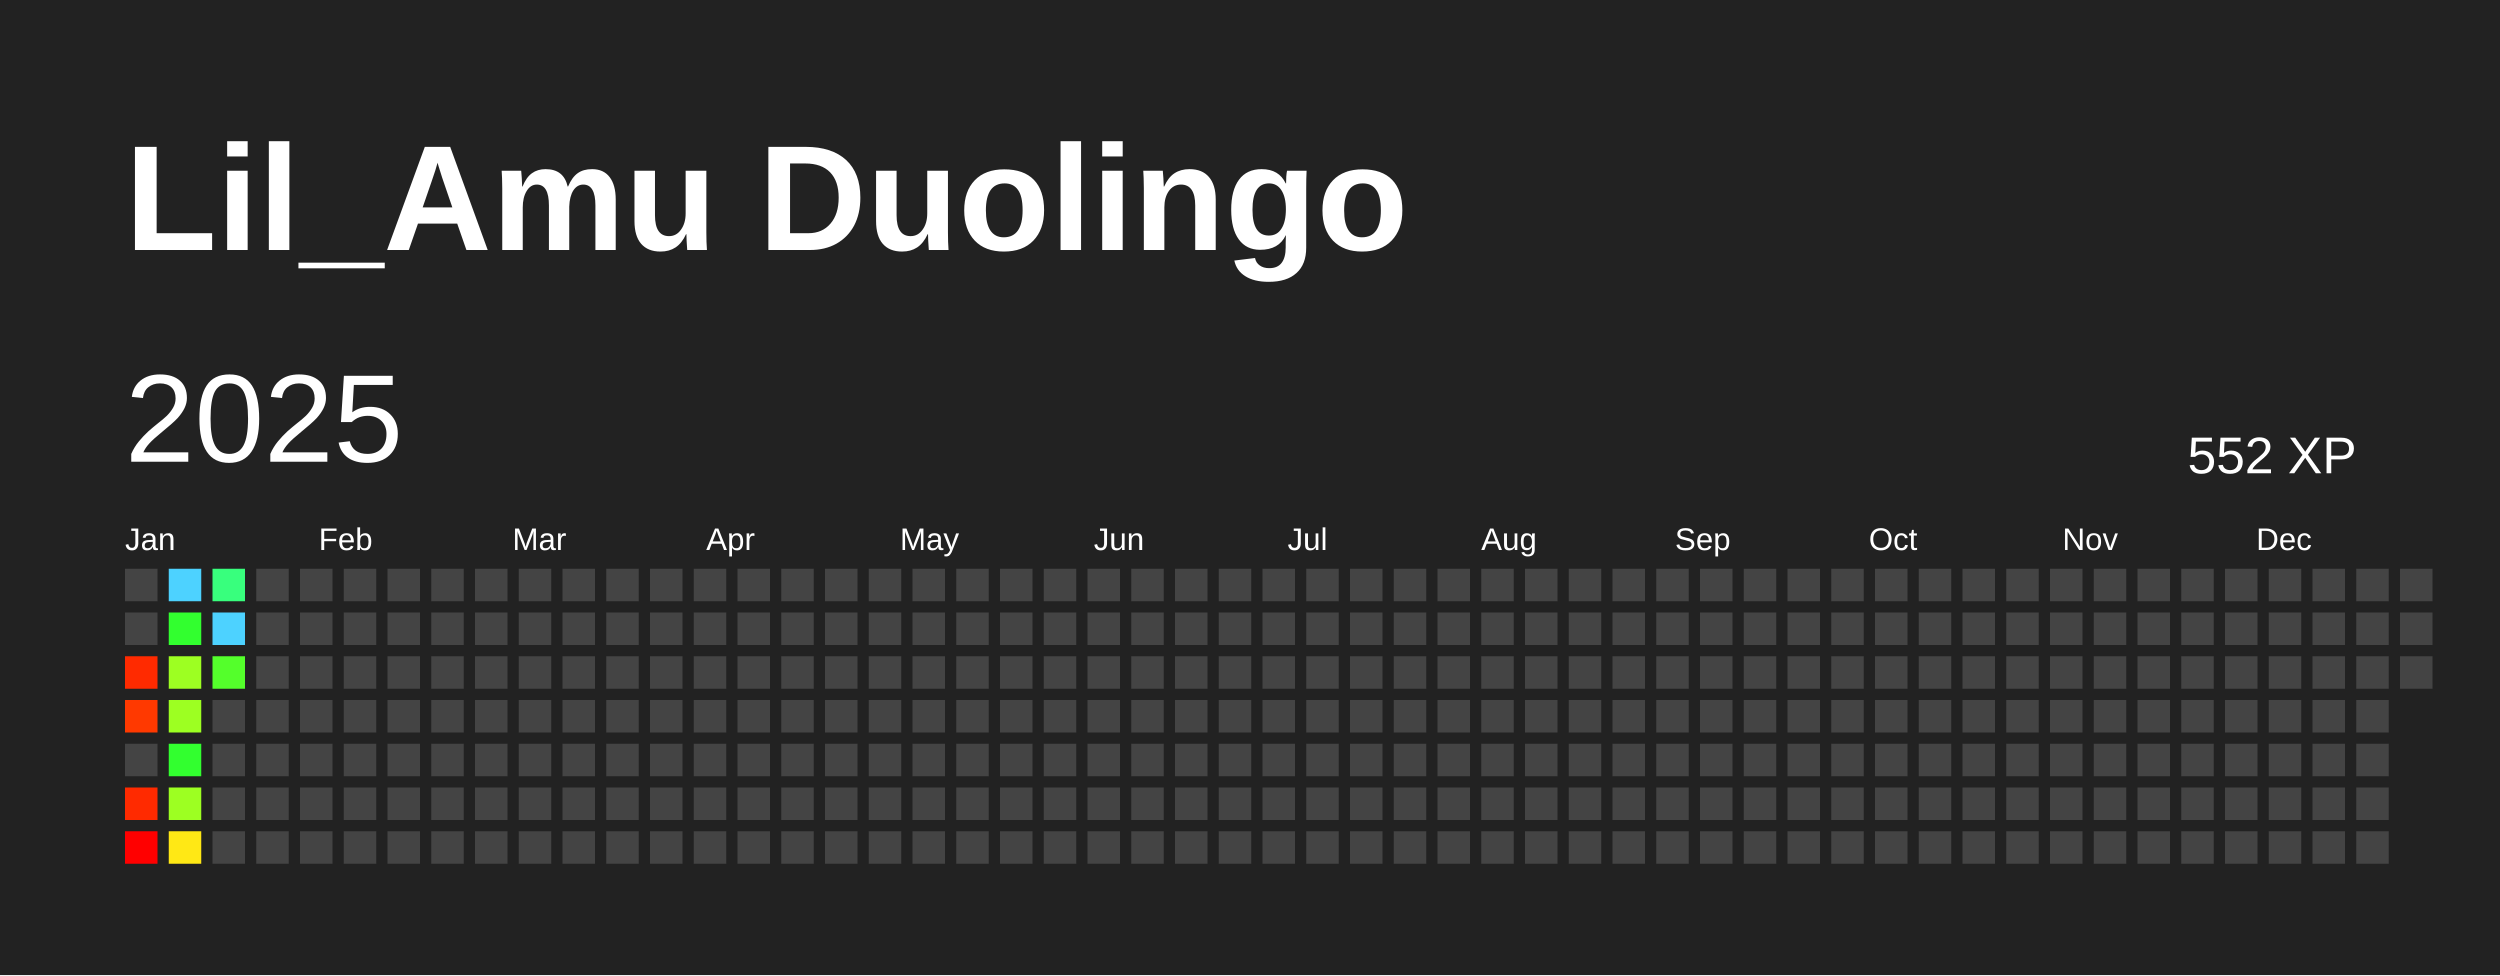
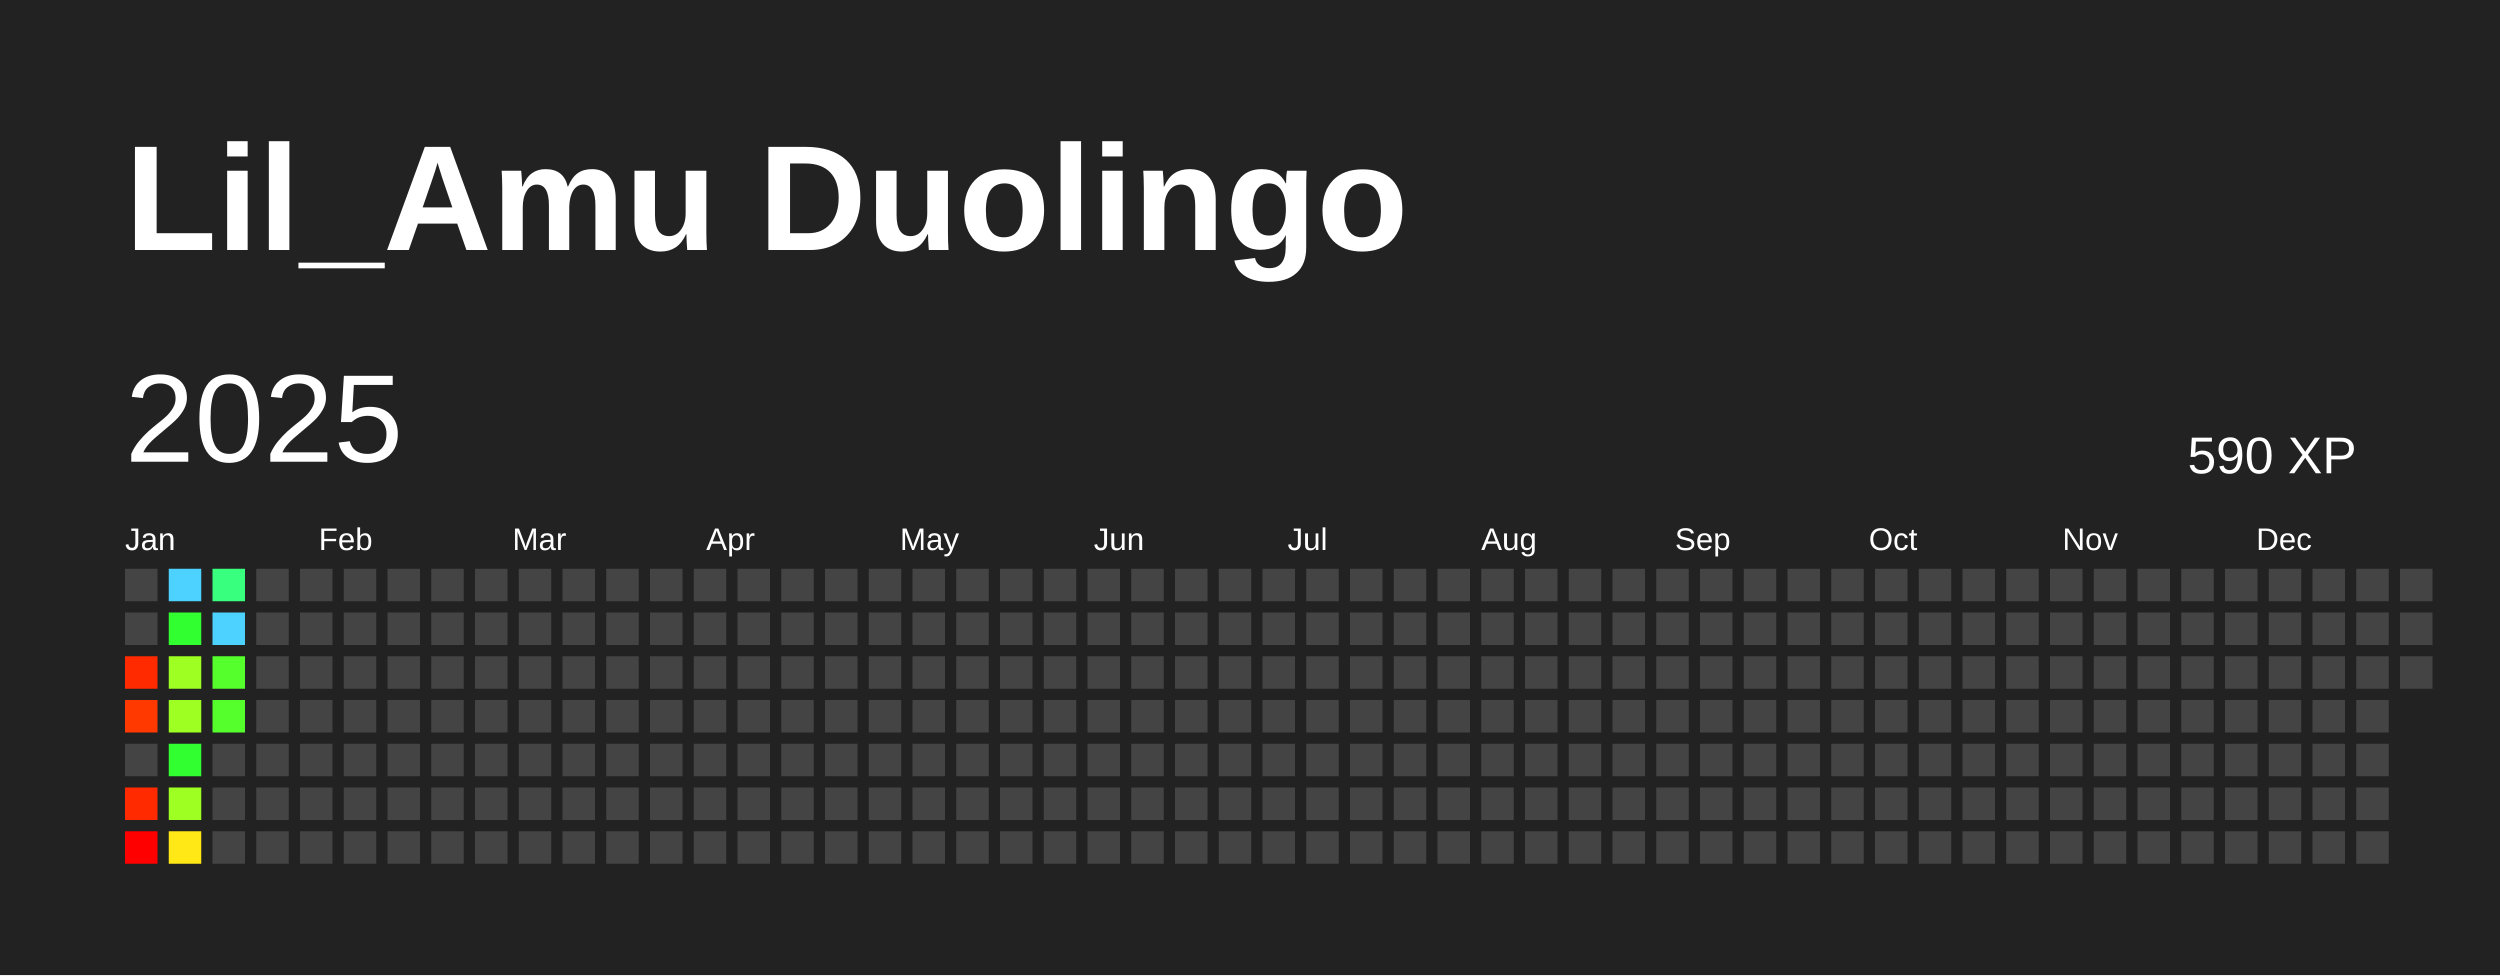
<svg xmlns="http://www.w3.org/2000/svg" baseProfile="full" height="78mm" version="1.1" viewBox="0,0,200,78" width="200mm">
  <defs />
  <rect fill="#222222" height="78" width="200" x="0" y="0" />
  <text fill="#FFFFFF" style="font-size:12px; font-family:Arial; font-weight:bold;" x="10" y="20">Lil_Amu Duolingo</text>
  <text dominant-baseline="hanging" fill="#FFFFFF" style="font-size:10.0px; font-family:Arial;" x="10" y="30">2025</text>
-   <text dominant-baseline="hanging" fill="#FFFFFF" style="font-size:4.125px; font-family:Arial;" x="175" y="35">552 XP</text>
+   <text dominant-baseline="hanging" fill="#FFFFFF" style="font-size:4.125px; font-family:Arial;" x="175" y="35">590 XP</text>
  <text fill="#FFFFFF" style="font-size:2.5px; font-family:Arial" x="10.0" y="44">Jan</text>
  <text fill="#FFFFFF" style="font-size:2.5px; font-family:Arial" x="25.5" y="44">Feb</text>
  <text fill="#FFFFFF" style="font-size:2.5px; font-family:Arial" x="41.0" y="44">Mar</text>
  <text fill="#FFFFFF" style="font-size:2.5px; font-family:Arial" x="56.5" y="44">Apr</text>
  <text fill="#FFFFFF" style="font-size:2.5px; font-family:Arial" x="72.0" y="44">May</text>
  <text fill="#FFFFFF" style="font-size:2.5px; font-family:Arial" x="87.5" y="44">Jun</text>
  <text fill="#FFFFFF" style="font-size:2.5px; font-family:Arial" x="103.0" y="44">Jul</text>
  <text fill="#FFFFFF" style="font-size:2.5px; font-family:Arial" x="118.5" y="44">Aug</text>
  <text fill="#FFFFFF" style="font-size:2.5px; font-family:Arial" x="134.0" y="44">Sep</text>
  <text fill="#FFFFFF" style="font-size:2.5px; font-family:Arial" x="149.5" y="44">Oct</text>
  <text fill="#FFFFFF" style="font-size:2.5px; font-family:Arial" x="165.0" y="44">Nov</text>
  <text fill="#FFFFFF" style="font-size:2.5px; font-family:Arial" x="180.5" y="44">Dec</text>
  <rect fill="#444444" height="2.6" width="2.6" x="10.0" y="45.5" />
  <rect fill="#444444" height="2.6" width="2.6" x="10.0" y="49.0" />
  <rect fill="#ff2a00" height="2.6" width="2.6" x="10.0" y="52.5" />
  <rect fill="#ff3900" height="2.6" width="2.6" x="10.0" y="56.0" />
  <rect fill="#444444" height="2.6" width="2.6" x="10.0" y="59.5" />
  <rect fill="#ff2a00" height="2.6" width="2.6" x="10.0" y="63.0" />
  <rect fill="red" height="2.6" width="2.6" x="10.0" y="66.5" />
  <rect fill="#4dd2ff" height="2.6" width="2.6" x="13.5" y="45.5" />
  <rect fill="#32ff2f" height="2.6" width="2.6" x="13.5" y="49.0" />
  <rect fill="#9dff22" height="2.6" width="2.6" x="13.5" y="52.5" />
  <rect fill="#9dff22" height="2.6" width="2.6" x="13.5" y="56.0" />
  <rect fill="#32ff2f" height="2.6" width="2.6" x="13.5" y="59.5" />
  <rect fill="#9dff22" height="2.6" width="2.6" x="13.5" y="63.0" />
  <rect fill="#ffe815" height="2.6" width="2.6" x="13.5" y="66.5" />
  <rect fill="#38ff7d" height="2.6" width="2.6" x="17.0" y="45.5" />
  <rect fill="#4dd2ff" height="2.6" width="2.6" x="17.0" y="49.0" />
  <rect fill="#54ff2b" height="2.6" width="2.6" x="17.0" y="52.5" />
-   <rect fill="#444444" height="2.6" width="2.6" x="17.0" y="56.0" />
+   <rect fill="#54ff2b" height="2.6" width="2.6" x="17.0" y="56.0" />
  <rect fill="#444444" height="2.6" width="2.6" x="17.0" y="59.5" />
  <rect fill="#444444" height="2.6" width="2.6" x="17.0" y="63.0" />
  <rect fill="#444444" height="2.6" width="2.6" x="17.0" y="66.5" />
  <rect fill="#444444" height="2.6" width="2.6" x="20.5" y="45.5" />
  <rect fill="#444444" height="2.6" width="2.6" x="20.5" y="49.0" />
  <rect fill="#444444" height="2.6" width="2.6" x="20.5" y="52.5" />
  <rect fill="#444444" height="2.6" width="2.6" x="20.5" y="56.0" />
  <rect fill="#444444" height="2.6" width="2.6" x="20.5" y="59.5" />
  <rect fill="#444444" height="2.6" width="2.6" x="20.5" y="63.0" />
  <rect fill="#444444" height="2.6" width="2.6" x="20.5" y="66.5" />
  <rect fill="#444444" height="2.6" width="2.6" x="24.0" y="45.5" />
  <rect fill="#444444" height="2.6" width="2.6" x="24.0" y="49.0" />
  <rect fill="#444444" height="2.6" width="2.6" x="24.0" y="52.5" />
  <rect fill="#444444" height="2.6" width="2.6" x="24.0" y="56.0" />
  <rect fill="#444444" height="2.6" width="2.6" x="24.0" y="59.5" />
  <rect fill="#444444" height="2.6" width="2.6" x="24.0" y="63.0" />
  <rect fill="#444444" height="2.6" width="2.6" x="24.0" y="66.5" />
  <rect fill="#444444" height="2.6" width="2.6" x="27.5" y="45.5" />
  <rect fill="#444444" height="2.6" width="2.6" x="27.5" y="49.0" />
  <rect fill="#444444" height="2.6" width="2.6" x="27.5" y="52.5" />
  <rect fill="#444444" height="2.6" width="2.6" x="27.5" y="56.0" />
  <rect fill="#444444" height="2.6" width="2.6" x="27.5" y="59.5" />
  <rect fill="#444444" height="2.6" width="2.6" x="27.5" y="63.0" />
  <rect fill="#444444" height="2.6" width="2.6" x="27.5" y="66.5" />
  <rect fill="#444444" height="2.6" width="2.6" x="31.0" y="45.5" />
  <rect fill="#444444" height="2.6" width="2.6" x="31.0" y="49.0" />
  <rect fill="#444444" height="2.6" width="2.6" x="31.0" y="52.5" />
  <rect fill="#444444" height="2.6" width="2.6" x="31.0" y="56.0" />
  <rect fill="#444444" height="2.6" width="2.6" x="31.0" y="59.5" />
  <rect fill="#444444" height="2.6" width="2.6" x="31.0" y="63.0" />
  <rect fill="#444444" height="2.6" width="2.6" x="31.0" y="66.5" />
  <rect fill="#444444" height="2.6" width="2.6" x="34.5" y="45.5" />
  <rect fill="#444444" height="2.6" width="2.6" x="34.5" y="49.0" />
  <rect fill="#444444" height="2.6" width="2.6" x="34.5" y="52.5" />
  <rect fill="#444444" height="2.6" width="2.6" x="34.5" y="56.0" />
  <rect fill="#444444" height="2.6" width="2.6" x="34.5" y="59.5" />
  <rect fill="#444444" height="2.6" width="2.6" x="34.5" y="63.0" />
  <rect fill="#444444" height="2.6" width="2.6" x="34.5" y="66.5" />
  <rect fill="#444444" height="2.6" width="2.6" x="38.0" y="45.5" />
  <rect fill="#444444" height="2.6" width="2.6" x="38.0" y="49.0" />
  <rect fill="#444444" height="2.6" width="2.6" x="38.0" y="52.5" />
  <rect fill="#444444" height="2.6" width="2.6" x="38.0" y="56.0" />
  <rect fill="#444444" height="2.6" width="2.6" x="38.0" y="59.5" />
  <rect fill="#444444" height="2.6" width="2.6" x="38.0" y="63.0" />
  <rect fill="#444444" height="2.6" width="2.6" x="38.0" y="66.5" />
  <rect fill="#444444" height="2.6" width="2.6" x="41.5" y="45.5" />
  <rect fill="#444444" height="2.6" width="2.6" x="41.5" y="49.0" />
  <rect fill="#444444" height="2.6" width="2.6" x="41.5" y="52.5" />
  <rect fill="#444444" height="2.6" width="2.6" x="41.5" y="56.0" />
  <rect fill="#444444" height="2.6" width="2.6" x="41.5" y="59.5" />
  <rect fill="#444444" height="2.6" width="2.6" x="41.5" y="63.0" />
  <rect fill="#444444" height="2.6" width="2.6" x="41.5" y="66.5" />
  <rect fill="#444444" height="2.6" width="2.6" x="45.0" y="45.5" />
  <rect fill="#444444" height="2.6" width="2.6" x="45.0" y="49.0" />
  <rect fill="#444444" height="2.6" width="2.6" x="45.0" y="52.5" />
  <rect fill="#444444" height="2.6" width="2.6" x="45.0" y="56.0" />
  <rect fill="#444444" height="2.6" width="2.6" x="45.0" y="59.5" />
  <rect fill="#444444" height="2.6" width="2.6" x="45.0" y="63.0" />
  <rect fill="#444444" height="2.6" width="2.6" x="45.0" y="66.5" />
  <rect fill="#444444" height="2.6" width="2.6" x="48.5" y="45.5" />
  <rect fill="#444444" height="2.6" width="2.6" x="48.5" y="49.0" />
  <rect fill="#444444" height="2.6" width="2.6" x="48.5" y="52.5" />
  <rect fill="#444444" height="2.6" width="2.6" x="48.5" y="56.0" />
  <rect fill="#444444" height="2.6" width="2.6" x="48.5" y="59.5" />
  <rect fill="#444444" height="2.6" width="2.6" x="48.5" y="63.0" />
  <rect fill="#444444" height="2.6" width="2.6" x="48.5" y="66.5" />
  <rect fill="#444444" height="2.6" width="2.6" x="52.0" y="45.5" />
  <rect fill="#444444" height="2.6" width="2.6" x="52.0" y="49.0" />
  <rect fill="#444444" height="2.6" width="2.6" x="52.0" y="52.5" />
  <rect fill="#444444" height="2.6" width="2.6" x="52.0" y="56.0" />
  <rect fill="#444444" height="2.6" width="2.6" x="52.0" y="59.5" />
  <rect fill="#444444" height="2.6" width="2.6" x="52.0" y="63.0" />
  <rect fill="#444444" height="2.6" width="2.6" x="52.0" y="66.5" />
  <rect fill="#444444" height="2.6" width="2.6" x="55.5" y="45.5" />
  <rect fill="#444444" height="2.6" width="2.6" x="55.5" y="49.0" />
  <rect fill="#444444" height="2.6" width="2.6" x="55.5" y="52.5" />
  <rect fill="#444444" height="2.6" width="2.6" x="55.5" y="56.0" />
  <rect fill="#444444" height="2.6" width="2.6" x="55.5" y="59.5" />
  <rect fill="#444444" height="2.6" width="2.6" x="55.5" y="63.0" />
  <rect fill="#444444" height="2.6" width="2.6" x="55.5" y="66.5" />
  <rect fill="#444444" height="2.6" width="2.6" x="59.0" y="45.5" />
  <rect fill="#444444" height="2.6" width="2.6" x="59.0" y="49.0" />
  <rect fill="#444444" height="2.6" width="2.6" x="59.0" y="52.5" />
  <rect fill="#444444" height="2.6" width="2.6" x="59.0" y="56.0" />
  <rect fill="#444444" height="2.6" width="2.6" x="59.0" y="59.5" />
  <rect fill="#444444" height="2.6" width="2.6" x="59.0" y="63.0" />
  <rect fill="#444444" height="2.6" width="2.6" x="59.0" y="66.5" />
  <rect fill="#444444" height="2.6" width="2.6" x="62.5" y="45.5" />
  <rect fill="#444444" height="2.6" width="2.6" x="62.5" y="49.0" />
  <rect fill="#444444" height="2.6" width="2.6" x="62.5" y="52.5" />
  <rect fill="#444444" height="2.6" width="2.6" x="62.5" y="56.0" />
  <rect fill="#444444" height="2.6" width="2.6" x="62.5" y="59.5" />
  <rect fill="#444444" height="2.6" width="2.6" x="62.5" y="63.0" />
  <rect fill="#444444" height="2.6" width="2.6" x="62.5" y="66.5" />
  <rect fill="#444444" height="2.6" width="2.6" x="66.0" y="45.5" />
  <rect fill="#444444" height="2.6" width="2.6" x="66.0" y="49.0" />
  <rect fill="#444444" height="2.6" width="2.6" x="66.0" y="52.5" />
  <rect fill="#444444" height="2.6" width="2.6" x="66.0" y="56.0" />
  <rect fill="#444444" height="2.6" width="2.6" x="66.0" y="59.5" />
  <rect fill="#444444" height="2.6" width="2.6" x="66.0" y="63.0" />
  <rect fill="#444444" height="2.6" width="2.6" x="66.0" y="66.5" />
  <rect fill="#444444" height="2.6" width="2.6" x="69.5" y="45.5" />
  <rect fill="#444444" height="2.6" width="2.6" x="69.5" y="49.0" />
  <rect fill="#444444" height="2.6" width="2.6" x="69.5" y="52.5" />
  <rect fill="#444444" height="2.6" width="2.6" x="69.5" y="56.0" />
  <rect fill="#444444" height="2.6" width="2.6" x="69.5" y="59.5" />
  <rect fill="#444444" height="2.6" width="2.6" x="69.5" y="63.0" />
  <rect fill="#444444" height="2.6" width="2.6" x="69.5" y="66.5" />
  <rect fill="#444444" height="2.6" width="2.6" x="73.0" y="45.5" />
  <rect fill="#444444" height="2.6" width="2.6" x="73.0" y="49.0" />
  <rect fill="#444444" height="2.6" width="2.6" x="73.0" y="52.5" />
  <rect fill="#444444" height="2.6" width="2.6" x="73.0" y="56.0" />
  <rect fill="#444444" height="2.6" width="2.6" x="73.0" y="59.5" />
  <rect fill="#444444" height="2.6" width="2.6" x="73.0" y="63.0" />
  <rect fill="#444444" height="2.6" width="2.6" x="73.0" y="66.5" />
  <rect fill="#444444" height="2.6" width="2.6" x="76.5" y="45.5" />
  <rect fill="#444444" height="2.6" width="2.6" x="76.5" y="49.0" />
  <rect fill="#444444" height="2.6" width="2.6" x="76.5" y="52.5" />
  <rect fill="#444444" height="2.6" width="2.6" x="76.5" y="56.0" />
  <rect fill="#444444" height="2.6" width="2.6" x="76.5" y="59.5" />
  <rect fill="#444444" height="2.6" width="2.6" x="76.5" y="63.0" />
  <rect fill="#444444" height="2.6" width="2.6" x="76.5" y="66.5" />
  <rect fill="#444444" height="2.6" width="2.6" x="80.0" y="45.5" />
  <rect fill="#444444" height="2.6" width="2.6" x="80.0" y="49.0" />
  <rect fill="#444444" height="2.6" width="2.6" x="80.0" y="52.5" />
  <rect fill="#444444" height="2.6" width="2.6" x="80.0" y="56.0" />
  <rect fill="#444444" height="2.6" width="2.6" x="80.0" y="59.5" />
  <rect fill="#444444" height="2.6" width="2.6" x="80.0" y="63.0" />
  <rect fill="#444444" height="2.6" width="2.6" x="80.0" y="66.5" />
  <rect fill="#444444" height="2.6" width="2.6" x="83.5" y="45.5" />
  <rect fill="#444444" height="2.6" width="2.6" x="83.5" y="49.0" />
  <rect fill="#444444" height="2.6" width="2.6" x="83.5" y="52.5" />
  <rect fill="#444444" height="2.6" width="2.6" x="83.5" y="56.0" />
  <rect fill="#444444" height="2.6" width="2.6" x="83.5" y="59.5" />
  <rect fill="#444444" height="2.6" width="2.6" x="83.5" y="63.0" />
  <rect fill="#444444" height="2.6" width="2.6" x="83.5" y="66.5" />
  <rect fill="#444444" height="2.6" width="2.6" x="87.0" y="45.5" />
  <rect fill="#444444" height="2.6" width="2.6" x="87.0" y="49.0" />
  <rect fill="#444444" height="2.6" width="2.6" x="87.0" y="52.5" />
  <rect fill="#444444" height="2.6" width="2.6" x="87.0" y="56.0" />
  <rect fill="#444444" height="2.6" width="2.6" x="87.0" y="59.5" />
  <rect fill="#444444" height="2.6" width="2.6" x="87.0" y="63.0" />
  <rect fill="#444444" height="2.6" width="2.6" x="87.0" y="66.5" />
  <rect fill="#444444" height="2.6" width="2.6" x="90.5" y="45.5" />
  <rect fill="#444444" height="2.6" width="2.6" x="90.5" y="49.0" />
  <rect fill="#444444" height="2.6" width="2.6" x="90.5" y="52.5" />
  <rect fill="#444444" height="2.6" width="2.6" x="90.5" y="56.0" />
  <rect fill="#444444" height="2.6" width="2.6" x="90.5" y="59.5" />
  <rect fill="#444444" height="2.6" width="2.6" x="90.5" y="63.0" />
  <rect fill="#444444" height="2.6" width="2.6" x="90.5" y="66.5" />
  <rect fill="#444444" height="2.6" width="2.6" x="94.0" y="45.5" />
  <rect fill="#444444" height="2.6" width="2.6" x="94.0" y="49.0" />
  <rect fill="#444444" height="2.6" width="2.6" x="94.0" y="52.5" />
  <rect fill="#444444" height="2.6" width="2.6" x="94.0" y="56.0" />
  <rect fill="#444444" height="2.6" width="2.6" x="94.0" y="59.5" />
  <rect fill="#444444" height="2.6" width="2.6" x="94.0" y="63.0" />
  <rect fill="#444444" height="2.6" width="2.6" x="94.0" y="66.5" />
  <rect fill="#444444" height="2.6" width="2.6" x="97.5" y="45.5" />
  <rect fill="#444444" height="2.6" width="2.6" x="97.5" y="49.0" />
  <rect fill="#444444" height="2.6" width="2.6" x="97.5" y="52.5" />
  <rect fill="#444444" height="2.6" width="2.6" x="97.5" y="56.0" />
  <rect fill="#444444" height="2.6" width="2.6" x="97.5" y="59.5" />
  <rect fill="#444444" height="2.6" width="2.6" x="97.5" y="63.0" />
  <rect fill="#444444" height="2.6" width="2.6" x="97.5" y="66.5" />
  <rect fill="#444444" height="2.6" width="2.6" x="101.0" y="45.5" />
  <rect fill="#444444" height="2.6" width="2.6" x="101.0" y="49.0" />
  <rect fill="#444444" height="2.6" width="2.6" x="101.0" y="52.5" />
  <rect fill="#444444" height="2.6" width="2.6" x="101.0" y="56.0" />
  <rect fill="#444444" height="2.6" width="2.6" x="101.0" y="59.5" />
  <rect fill="#444444" height="2.6" width="2.6" x="101.0" y="63.0" />
  <rect fill="#444444" height="2.6" width="2.6" x="101.0" y="66.5" />
  <rect fill="#444444" height="2.6" width="2.6" x="104.5" y="45.5" />
  <rect fill="#444444" height="2.6" width="2.6" x="104.5" y="49.0" />
  <rect fill="#444444" height="2.6" width="2.6" x="104.5" y="52.5" />
  <rect fill="#444444" height="2.6" width="2.6" x="104.5" y="56.0" />
  <rect fill="#444444" height="2.6" width="2.6" x="104.5" y="59.5" />
  <rect fill="#444444" height="2.6" width="2.6" x="104.5" y="63.0" />
  <rect fill="#444444" height="2.6" width="2.6" x="104.5" y="66.5" />
  <rect fill="#444444" height="2.6" width="2.6" x="108.0" y="45.5" />
  <rect fill="#444444" height="2.6" width="2.6" x="108.0" y="49.0" />
  <rect fill="#444444" height="2.6" width="2.6" x="108.0" y="52.5" />
  <rect fill="#444444" height="2.6" width="2.6" x="108.0" y="56.0" />
  <rect fill="#444444" height="2.6" width="2.6" x="108.0" y="59.5" />
  <rect fill="#444444" height="2.6" width="2.6" x="108.0" y="63.0" />
  <rect fill="#444444" height="2.6" width="2.6" x="108.0" y="66.5" />
  <rect fill="#444444" height="2.6" width="2.6" x="111.5" y="45.5" />
  <rect fill="#444444" height="2.6" width="2.6" x="111.5" y="49.0" />
  <rect fill="#444444" height="2.6" width="2.6" x="111.5" y="52.5" />
  <rect fill="#444444" height="2.6" width="2.6" x="111.5" y="56.0" />
  <rect fill="#444444" height="2.6" width="2.6" x="111.5" y="59.5" />
  <rect fill="#444444" height="2.6" width="2.6" x="111.5" y="63.0" />
  <rect fill="#444444" height="2.6" width="2.6" x="111.5" y="66.5" />
  <rect fill="#444444" height="2.6" width="2.6" x="115.0" y="45.5" />
  <rect fill="#444444" height="2.6" width="2.6" x="115.0" y="49.0" />
  <rect fill="#444444" height="2.6" width="2.6" x="115.0" y="52.5" />
  <rect fill="#444444" height="2.6" width="2.6" x="115.0" y="56.0" />
  <rect fill="#444444" height="2.6" width="2.6" x="115.0" y="59.5" />
  <rect fill="#444444" height="2.6" width="2.6" x="115.0" y="63.0" />
  <rect fill="#444444" height="2.6" width="2.6" x="115.0" y="66.5" />
  <rect fill="#444444" height="2.6" width="2.6" x="118.5" y="45.5" />
  <rect fill="#444444" height="2.6" width="2.6" x="118.5" y="49.0" />
  <rect fill="#444444" height="2.6" width="2.6" x="118.5" y="52.5" />
  <rect fill="#444444" height="2.6" width="2.6" x="118.5" y="56.0" />
  <rect fill="#444444" height="2.6" width="2.6" x="118.5" y="59.5" />
  <rect fill="#444444" height="2.6" width="2.6" x="118.5" y="63.0" />
  <rect fill="#444444" height="2.6" width="2.6" x="118.5" y="66.5" />
  <rect fill="#444444" height="2.6" width="2.6" x="122.0" y="45.5" />
  <rect fill="#444444" height="2.6" width="2.6" x="122.0" y="49.0" />
  <rect fill="#444444" height="2.6" width="2.6" x="122.0" y="52.5" />
  <rect fill="#444444" height="2.6" width="2.6" x="122.0" y="56.0" />
  <rect fill="#444444" height="2.6" width="2.6" x="122.0" y="59.5" />
  <rect fill="#444444" height="2.6" width="2.6" x="122.0" y="63.0" />
  <rect fill="#444444" height="2.6" width="2.6" x="122.0" y="66.5" />
  <rect fill="#444444" height="2.6" width="2.6" x="125.5" y="45.5" />
  <rect fill="#444444" height="2.6" width="2.6" x="125.5" y="49.0" />
  <rect fill="#444444" height="2.6" width="2.6" x="125.5" y="52.5" />
  <rect fill="#444444" height="2.6" width="2.6" x="125.5" y="56.0" />
  <rect fill="#444444" height="2.6" width="2.6" x="125.5" y="59.5" />
  <rect fill="#444444" height="2.6" width="2.6" x="125.5" y="63.0" />
  <rect fill="#444444" height="2.6" width="2.6" x="125.5" y="66.5" />
  <rect fill="#444444" height="2.6" width="2.6" x="129.0" y="45.5" />
  <rect fill="#444444" height="2.6" width="2.6" x="129.0" y="49.0" />
  <rect fill="#444444" height="2.6" width="2.6" x="129.0" y="52.5" />
  <rect fill="#444444" height="2.6" width="2.6" x="129.0" y="56.0" />
  <rect fill="#444444" height="2.6" width="2.6" x="129.0" y="59.5" />
  <rect fill="#444444" height="2.6" width="2.6" x="129.0" y="63.0" />
  <rect fill="#444444" height="2.6" width="2.6" x="129.0" y="66.5" />
  <rect fill="#444444" height="2.6" width="2.6" x="132.5" y="45.5" />
  <rect fill="#444444" height="2.6" width="2.6" x="132.5" y="49.0" />
  <rect fill="#444444" height="2.6" width="2.6" x="132.5" y="52.5" />
  <rect fill="#444444" height="2.6" width="2.6" x="132.5" y="56.0" />
  <rect fill="#444444" height="2.6" width="2.6" x="132.5" y="59.5" />
  <rect fill="#444444" height="2.6" width="2.6" x="132.5" y="63.0" />
  <rect fill="#444444" height="2.6" width="2.6" x="132.5" y="66.5" />
  <rect fill="#444444" height="2.6" width="2.6" x="136.0" y="45.5" />
  <rect fill="#444444" height="2.6" width="2.6" x="136.0" y="49.0" />
  <rect fill="#444444" height="2.6" width="2.6" x="136.0" y="52.5" />
  <rect fill="#444444" height="2.6" width="2.6" x="136.0" y="56.0" />
  <rect fill="#444444" height="2.6" width="2.6" x="136.0" y="59.5" />
  <rect fill="#444444" height="2.6" width="2.6" x="136.0" y="63.0" />
  <rect fill="#444444" height="2.6" width="2.6" x="136.0" y="66.5" />
  <rect fill="#444444" height="2.6" width="2.6" x="139.5" y="45.5" />
  <rect fill="#444444" height="2.6" width="2.6" x="139.5" y="49.0" />
  <rect fill="#444444" height="2.6" width="2.6" x="139.5" y="52.5" />
  <rect fill="#444444" height="2.6" width="2.6" x="139.5" y="56.0" />
  <rect fill="#444444" height="2.6" width="2.6" x="139.5" y="59.5" />
  <rect fill="#444444" height="2.6" width="2.6" x="139.5" y="63.0" />
  <rect fill="#444444" height="2.6" width="2.6" x="139.5" y="66.5" />
  <rect fill="#444444" height="2.6" width="2.6" x="143.0" y="45.5" />
  <rect fill="#444444" height="2.6" width="2.6" x="143.0" y="49.0" />
  <rect fill="#444444" height="2.6" width="2.6" x="143.0" y="52.5" />
  <rect fill="#444444" height="2.6" width="2.6" x="143.0" y="56.0" />
  <rect fill="#444444" height="2.6" width="2.6" x="143.0" y="59.5" />
  <rect fill="#444444" height="2.6" width="2.6" x="143.0" y="63.0" />
  <rect fill="#444444" height="2.6" width="2.6" x="143.0" y="66.5" />
  <rect fill="#444444" height="2.6" width="2.6" x="146.5" y="45.5" />
  <rect fill="#444444" height="2.6" width="2.6" x="146.5" y="49.0" />
  <rect fill="#444444" height="2.6" width="2.6" x="146.5" y="52.5" />
  <rect fill="#444444" height="2.6" width="2.6" x="146.5" y="56.0" />
  <rect fill="#444444" height="2.6" width="2.6" x="146.5" y="59.5" />
  <rect fill="#444444" height="2.6" width="2.6" x="146.5" y="63.0" />
  <rect fill="#444444" height="2.6" width="2.6" x="146.5" y="66.5" />
  <rect fill="#444444" height="2.6" width="2.6" x="150.0" y="45.5" />
  <rect fill="#444444" height="2.6" width="2.6" x="150.0" y="49.0" />
  <rect fill="#444444" height="2.6" width="2.6" x="150.0" y="52.5" />
  <rect fill="#444444" height="2.6" width="2.6" x="150.0" y="56.0" />
  <rect fill="#444444" height="2.6" width="2.6" x="150.0" y="59.5" />
  <rect fill="#444444" height="2.6" width="2.6" x="150.0" y="63.0" />
  <rect fill="#444444" height="2.6" width="2.6" x="150.0" y="66.5" />
  <rect fill="#444444" height="2.6" width="2.6" x="153.5" y="45.5" />
  <rect fill="#444444" height="2.6" width="2.6" x="153.5" y="49.0" />
  <rect fill="#444444" height="2.6" width="2.6" x="153.5" y="52.5" />
  <rect fill="#444444" height="2.6" width="2.6" x="153.5" y="56.0" />
  <rect fill="#444444" height="2.6" width="2.6" x="153.5" y="59.5" />
  <rect fill="#444444" height="2.6" width="2.6" x="153.5" y="63.0" />
  <rect fill="#444444" height="2.6" width="2.6" x="153.5" y="66.5" />
  <rect fill="#444444" height="2.6" width="2.6" x="157.0" y="45.5" />
  <rect fill="#444444" height="2.6" width="2.6" x="157.0" y="49.0" />
  <rect fill="#444444" height="2.6" width="2.6" x="157.0" y="52.5" />
  <rect fill="#444444" height="2.6" width="2.6" x="157.0" y="56.0" />
  <rect fill="#444444" height="2.6" width="2.6" x="157.0" y="59.5" />
  <rect fill="#444444" height="2.6" width="2.6" x="157.0" y="63.0" />
  <rect fill="#444444" height="2.6" width="2.6" x="157.0" y="66.5" />
  <rect fill="#444444" height="2.6" width="2.6" x="160.5" y="45.5" />
  <rect fill="#444444" height="2.6" width="2.6" x="160.5" y="49.0" />
  <rect fill="#444444" height="2.6" width="2.6" x="160.5" y="52.5" />
  <rect fill="#444444" height="2.6" width="2.6" x="160.5" y="56.0" />
  <rect fill="#444444" height="2.6" width="2.6" x="160.5" y="59.5" />
  <rect fill="#444444" height="2.6" width="2.6" x="160.5" y="63.0" />
  <rect fill="#444444" height="2.6" width="2.6" x="160.5" y="66.5" />
  <rect fill="#444444" height="2.6" width="2.6" x="164.0" y="45.5" />
  <rect fill="#444444" height="2.6" width="2.6" x="164.0" y="49.0" />
  <rect fill="#444444" height="2.6" width="2.6" x="164.0" y="52.5" />
  <rect fill="#444444" height="2.6" width="2.6" x="164.0" y="56.0" />
  <rect fill="#444444" height="2.6" width="2.6" x="164.0" y="59.5" />
  <rect fill="#444444" height="2.6" width="2.6" x="164.0" y="63.0" />
  <rect fill="#444444" height="2.6" width="2.6" x="164.0" y="66.5" />
  <rect fill="#444444" height="2.6" width="2.6" x="167.5" y="45.5" />
  <rect fill="#444444" height="2.6" width="2.6" x="167.5" y="49.0" />
  <rect fill="#444444" height="2.6" width="2.6" x="167.5" y="52.5" />
  <rect fill="#444444" height="2.6" width="2.6" x="167.5" y="56.0" />
  <rect fill="#444444" height="2.6" width="2.6" x="167.5" y="59.5" />
  <rect fill="#444444" height="2.6" width="2.6" x="167.5" y="63.0" />
  <rect fill="#444444" height="2.6" width="2.6" x="167.5" y="66.5" />
  <rect fill="#444444" height="2.6" width="2.6" x="171.0" y="45.5" />
  <rect fill="#444444" height="2.6" width="2.6" x="171.0" y="49.0" />
  <rect fill="#444444" height="2.6" width="2.6" x="171.0" y="52.5" />
  <rect fill="#444444" height="2.6" width="2.6" x="171.0" y="56.0" />
  <rect fill="#444444" height="2.6" width="2.6" x="171.0" y="59.5" />
  <rect fill="#444444" height="2.6" width="2.6" x="171.0" y="63.0" />
  <rect fill="#444444" height="2.6" width="2.6" x="171.0" y="66.5" />
  <rect fill="#444444" height="2.6" width="2.6" x="174.5" y="45.5" />
  <rect fill="#444444" height="2.6" width="2.6" x="174.5" y="49.0" />
  <rect fill="#444444" height="2.6" width="2.6" x="174.5" y="52.5" />
  <rect fill="#444444" height="2.6" width="2.6" x="174.5" y="56.0" />
  <rect fill="#444444" height="2.6" width="2.6" x="174.5" y="59.5" />
  <rect fill="#444444" height="2.6" width="2.6" x="174.5" y="63.0" />
  <rect fill="#444444" height="2.6" width="2.6" x="174.5" y="66.5" />
  <rect fill="#444444" height="2.6" width="2.6" x="178.0" y="45.5" />
  <rect fill="#444444" height="2.6" width="2.6" x="178.0" y="49.0" />
  <rect fill="#444444" height="2.6" width="2.6" x="178.0" y="52.5" />
  <rect fill="#444444" height="2.6" width="2.6" x="178.0" y="56.0" />
  <rect fill="#444444" height="2.6" width="2.6" x="178.0" y="59.5" />
  <rect fill="#444444" height="2.6" width="2.6" x="178.0" y="63.0" />
  <rect fill="#444444" height="2.6" width="2.6" x="178.0" y="66.5" />
  <rect fill="#444444" height="2.6" width="2.6" x="181.5" y="45.5" />
  <rect fill="#444444" height="2.6" width="2.6" x="181.5" y="49.0" />
  <rect fill="#444444" height="2.6" width="2.6" x="181.5" y="52.5" />
  <rect fill="#444444" height="2.6" width="2.6" x="181.5" y="56.0" />
  <rect fill="#444444" height="2.6" width="2.6" x="181.5" y="59.5" />
  <rect fill="#444444" height="2.6" width="2.6" x="181.5" y="63.0" />
  <rect fill="#444444" height="2.6" width="2.6" x="181.5" y="66.5" />
  <rect fill="#444444" height="2.6" width="2.6" x="185.0" y="45.5" />
  <rect fill="#444444" height="2.6" width="2.6" x="185.0" y="49.0" />
  <rect fill="#444444" height="2.6" width="2.6" x="185.0" y="52.5" />
  <rect fill="#444444" height="2.6" width="2.6" x="185.0" y="56.0" />
  <rect fill="#444444" height="2.6" width="2.6" x="185.0" y="59.5" />
  <rect fill="#444444" height="2.6" width="2.6" x="185.0" y="63.0" />
  <rect fill="#444444" height="2.6" width="2.6" x="185.0" y="66.5" />
  <rect fill="#444444" height="2.6" width="2.6" x="188.5" y="45.5" />
  <rect fill="#444444" height="2.6" width="2.6" x="188.5" y="49.0" />
  <rect fill="#444444" height="2.6" width="2.6" x="188.5" y="52.5" />
  <rect fill="#444444" height="2.6" width="2.6" x="188.5" y="56.0" />
  <rect fill="#444444" height="2.6" width="2.6" x="188.5" y="59.5" />
  <rect fill="#444444" height="2.6" width="2.6" x="188.5" y="63.0" />
  <rect fill="#444444" height="2.6" width="2.6" x="188.5" y="66.5" />
  <rect fill="#444444" height="2.6" width="2.6" x="192.0" y="45.5" />
  <rect fill="#444444" height="2.6" width="2.6" x="192.0" y="49.0" />
  <rect fill="#444444" height="2.6" width="2.6" x="192.0" y="52.5" />
</svg>
